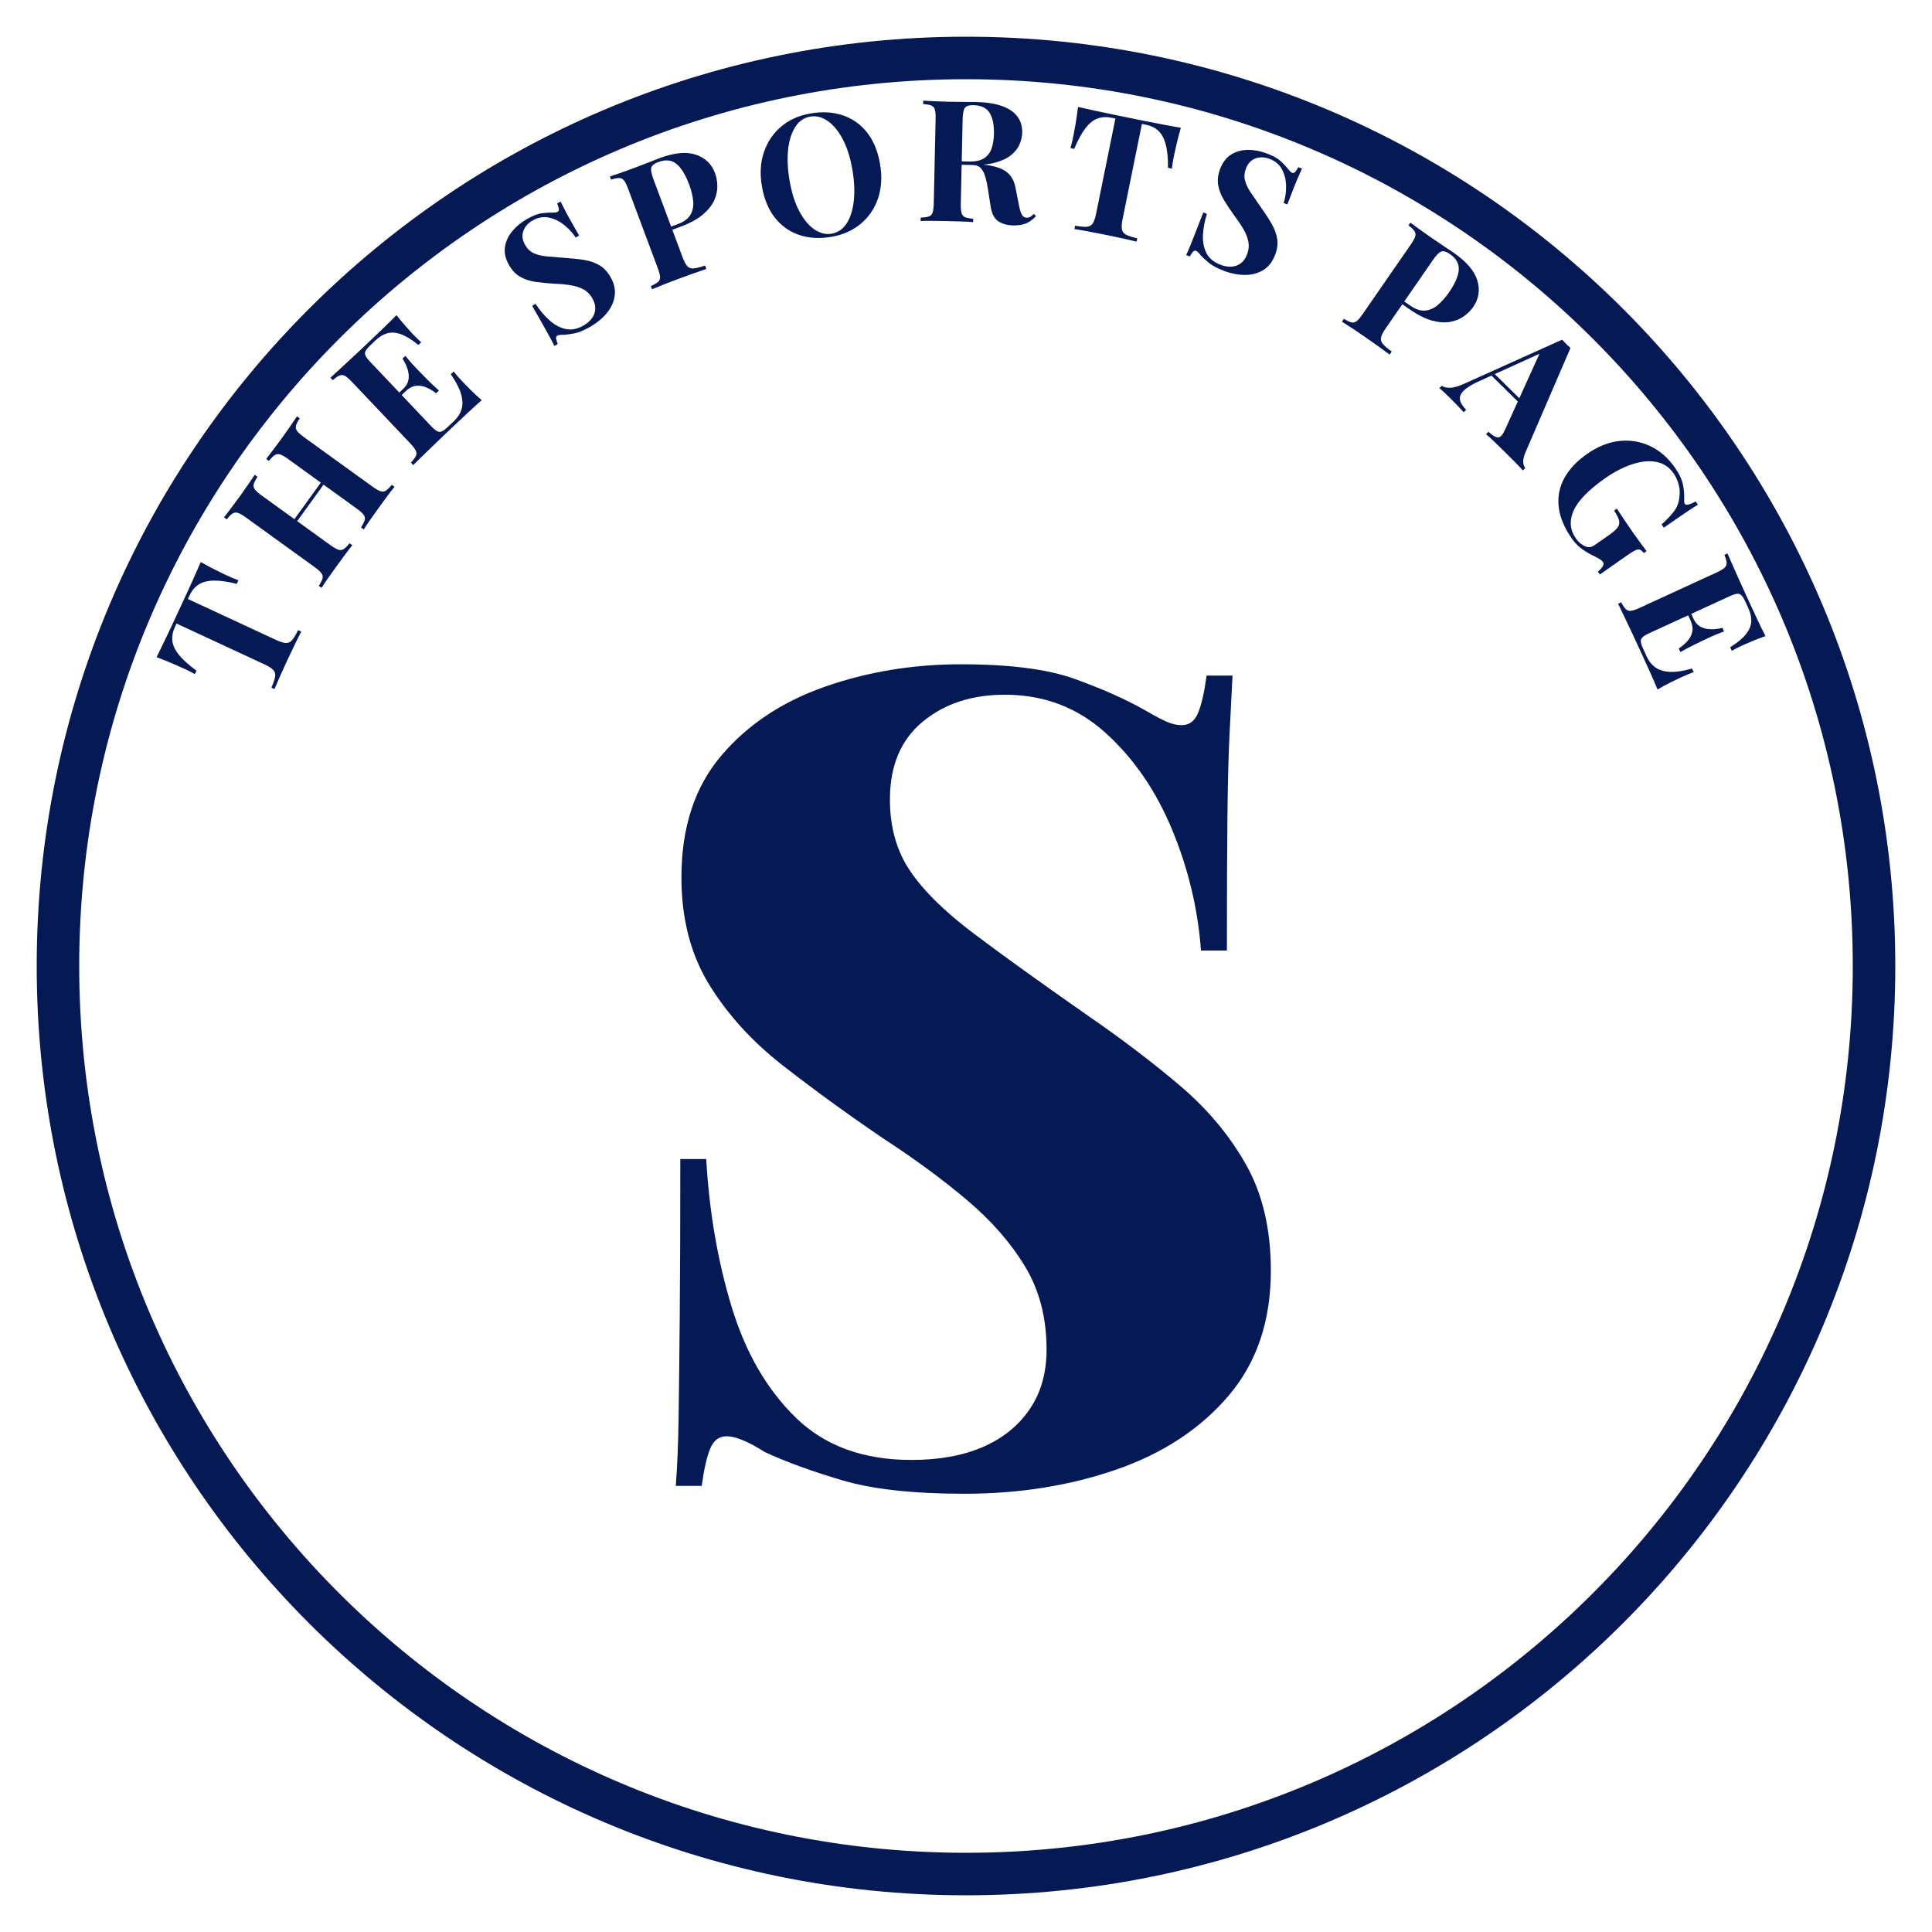
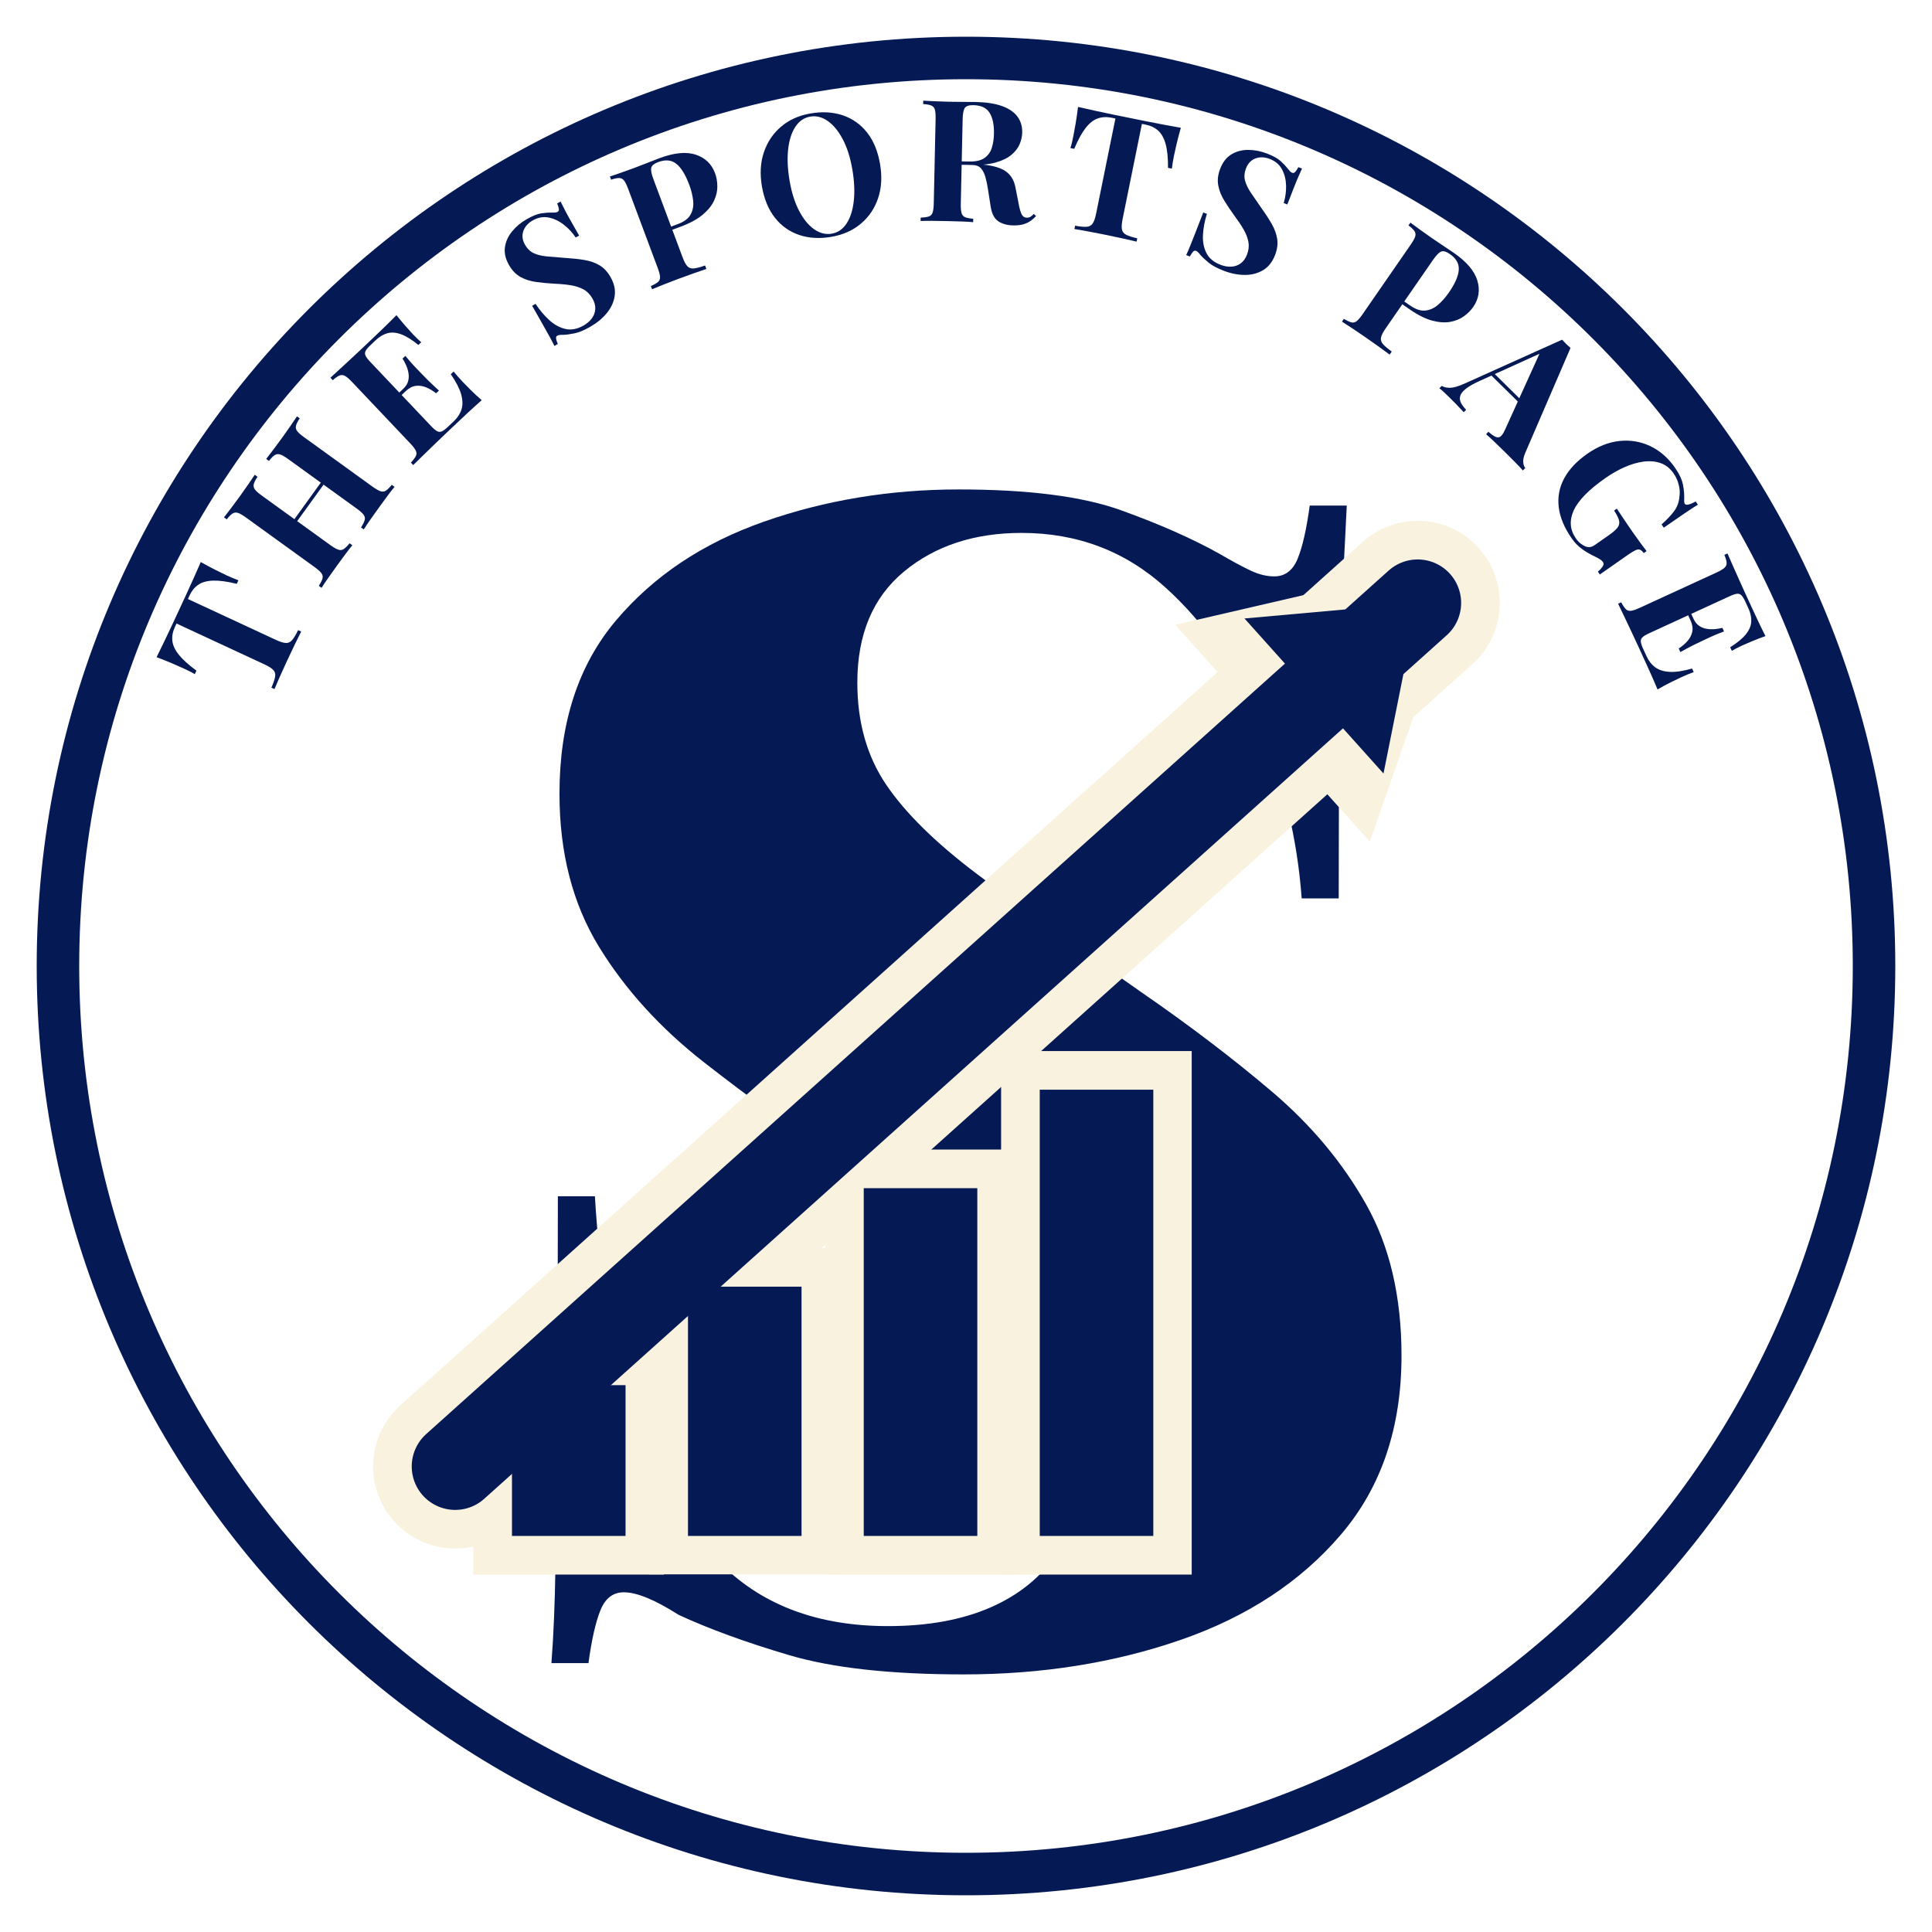
<svg xmlns="http://www.w3.org/2000/svg" width="82mm" height="82mm" viewBox="0 0 82 82">
  <circle cx="41.0" cy="41.0" r="38.540" fill="none" stroke="#051954" stroke-width="1.804" />
  <path d="M642.398 708Q638.398 657.401 636.898 610.201Q635.398 563.001 635.398 538.002Q635.398 515.802 636.398 496.002Q637.398 476.202 638.398 462.001H615.398Q598.798 546.401 574.499 595.001Q550.199 643.6 516.299 664.3Q482.4 685 435.599 685H413.398V114.2Q413.398 73.6 421.498 53.6Q429.598 33.6 452.798 27.2Q475.998 20.8 520.397 20V0Q488.998 1.4 437.298 2.2Q385.599 3 330.199 3Q275 3 226.2 2.2Q177.4 1.4 147.401 0V20Q191.801 20.8 215 27.2Q238.2 33.6 246.3 53.6Q254.4 73.6 254.4 114.2V685H232.199Q185.798 685 151.699 664.3Q117.599 643.6 93.599 595.301Q69.6 547.001 52.4 462.001H29.4Q31.4 476.202 31.9 496.002Q32.4 515.802 32.4 538.002Q32.4 563.001 30.9 610.201Q29.4 657.401 25.4 708Q71 707 125.6 706.0Q180.2 705 234.999 705.0Q289.799 705 334.399 705Q378.999 705 433.599 705.0Q488.198 705 542.998 706.0Q597.798 707 642.398 708Z" fill="#051954" transform="translate(41.000,41.000) rotate(-65.0815) translate(0,-31.570) translate(-2.771,0) scale(0.007216,-0.007216)" />
  <path d="M457.6 0V20Q489.8 22 505.736 28.0Q521.673 34 527.136 52.0Q532.6 70 532.6 106V602Q532.6 639 527.06 656.5Q521.519 674 505.36 680.5Q489.2 687 457.6 688V708Q485.4 707 528.5 706.0Q571.599 705 614.599 705Q661.034 705 701.516 706.0Q741.998 707 766.598 708V688Q734.963 687 718.68 680.5Q702.398 674 696.998 656.5Q691.598 639 691.598 602V106Q691.598 70 697.153 52.0Q702.709 34 718.913 28.0Q735.116 22 766.598 20V0Q741.998 2 701.516 2.5Q661.034 3 614.599 3Q571.599 3 528.5 2.5Q485.4 2 457.6 0ZM33.6 0V20Q65.8 22 81.737 28.0Q97.673 34 103.137 52.0Q108.601 70 108.601 106V602Q108.601 639 103.06 656.5Q97.52 674 81.36 680.5Q65.2 687 33.6 688V708Q59.522 707 101.49 706.0Q143.459 705 191.599 705Q233.799 705 274.899 706.0Q315.998 707 342.598 708V688Q310.963 687 294.681 680.5Q278.398 674 272.998 656.5Q267.598 639 267.598 602V106Q267.598 70 273.153 52.0Q278.709 34 294.913 28.0Q311.117 22 342.598 20V0Q315.998 2 274.899 2.5Q233.799 3 191.599 3Q143.459 3 101.49 2.5Q59.522 2 33.6 0ZM202.599 346V366H597.599V346Z" fill="#051954" transform="translate(41.000,41.000) rotate(-54.1592) translate(0,-31.570) translate(-3.247,0) scale(0.007216,-0.007216)" />
  <path d="M568.599 708Q564.599 664 563.099 622.901Q561.599 581.801 561.599 560.001Q561.599 540.259 562.599 522.163Q563.599 504.066 564.599 492.001H541.599Q531.999 565.401 510.799 607.701Q489.6 650 456.5 667.5Q423.4 685 377.6 685H336.598Q307.624 685 292.711 680.1Q277.798 675.2 272.698 660.325Q267.598 645.45 267.598 614V94Q267.598 63.4 272.698 48.1Q277.798 32.8 292.711 27.9Q307.624 23 336.598 23H385.599Q430.6 23 465.5 42.7Q500.4 62.4 524.799 108.999Q549.199 155.599 561.599 235.999H584.599Q581.599 203.599 581.599 151.999Q581.599 129.453 582.799 87.326Q583.999 45.2 588.599 0Q537.599 2 473.599 2.5Q409.599 3 359.599 3Q334.834 3 295.998 3.0Q257.161 3 212.134 2.5Q167.106 2 120.953 1.5Q74.8 1 33.6 0V20Q65.8 22 81.737 28.0Q97.673 34 103.137 52.0Q108.601 70 108.601 106V602Q108.601 639 103.06 656.5Q97.52 674 81.36 680.5Q65.2 687 33.6 688V708Q75.077 707 121.039 706.5Q167 706 212.052 705.5Q257.105 705 295.962 705.0Q334.82 705 359.599 705Q405.599 705 464.099 705.5Q522.599 706 568.599 708ZM412.798 366Q412.798 366 412.798 356.0Q412.798 346 412.798 346H237.598Q237.598 346 237.598 356.0Q237.598 366 237.598 366ZM441.798 498Q437.798 441 438.298 411.0Q438.798 381 438.798 356Q438.798 331 439.798 301.0Q440.798 271 444.798 214H421.798Q416.598 249 403.299 279.2Q389.999 309.4 365.199 327.7Q340.399 346 299.999 346V366Q329.999 366 350.799 378.6Q371.599 391.2 385.299 411.6Q398.999 432 407.098 454.8Q415.198 477.6 418.798 498Z" fill="#051954" transform="translate(41.000,41.000) rotate(-43.4597) translate(0,-31.570) translate(-2.648,0) scale(0.007216,-0.007216)" />
  <path d="M283.599 720.8Q342.599 720.8 374.598 708.4Q406.598 696 429.598 682Q441.598 675 449.098 671.5Q456.598 668 463.598 668Q473.598 668 478.098 679.0Q482.598 690 485.598 712H508.598Q507.598 692.6 506.098 666.4Q504.598 640.2 504.098 597.201Q503.598 554.201 503.598 484.001H480.598Q476.998 536.201 456.898 585.001Q436.798 633.8 400.498 665.4Q364.198 697 310.598 697Q262.998 697 231.798 669.8Q200.598 642.6 200.598 594.8Q200.598 554.599 220.598 526.499Q240.598 498.399 279.098 471.199Q317.598 443.999 373.397 406.4Q421.198 375 459.298 343.8Q497.398 312.6 519.998 274Q542.598 235.4 542.598 180.8Q542.598 115 508.498 71.8Q474.398 28.6 417.999 7.3Q361.599 -14 294.599 -14Q232.6 -14 195.9 -2.0Q159.2 10 133.6 23Q111.6 37 99.6 37Q89.6 37 85.1 26.0Q80.6 15 77.6 -7H54.6Q56.6 17 57.1 49.1Q57.6 81.2 58.1 132.599Q58.6 183.999 58.6 262.999H81.6Q85.6 196.999 104.1 139.599Q122.6 82.199 161.1 47.1Q199.6 12 263.6 12Q299 12 326.7 24.3Q354.4 36.6 371 61.6Q387.601 86.6 387.601 124.001Q387.601 165.601 368.401 196.701Q349.201 227.801 315.701 254.901Q282.2 282 237.6 310Q190.6 340.8 149.6 372Q108.6 403.2 84.1 443Q59.6 482.8 59.6 538.2Q59.6 601.4 91.2 641.7Q122.8 682 174.2 701.4Q225.599 720.8 283.599 720.8Z" fill="#051954" transform="translate(41.000,41.000) rotate(-29.8134) translate(0,-31.570) translate(-2.468,0) scale(0.007216,-0.007216)" />
  <path d="M33.6 708Q59.4 707 101.5 706.0Q143.599 705 185.599 705Q234.399 705 279.199 706.0Q323.999 707 342.599 707Q482.198 707 550.898 652.0Q619.597 597 619.597 510Q619.597 474 605.797 434.5Q591.998 395 558.598 361.5Q525.198 328 467.298 307.0Q409.398 286 320.599 286H218.599V306H310.599Q369.599 306 400.5 333.0Q431.4 360 442.5 404.0Q453.6 448 453.6 499Q453.6 594 425.7 641.0Q397.799 688 329.598 688Q290.798 688 279.198 671.0Q267.598 654 267.598 602V112Q267.598 73 275.698 53.8Q283.798 34.6 306.998 28.6Q330.198 22.6 374.598 21.8V0Q343.798 1.4 294.798 2.2Q245.799 3 192.199 3Q148.999 3 107.8 2.2Q66.6 1.4 33.6 0V20Q65.8 22 81.8 28.0Q97.801 34 103.201 52.0Q108.601 70 108.601 106V602Q108.601 639 103.201 656.5Q97.801 674 81.5 680.5Q65.2 687 33.6 688Z" fill="#051954" transform="translate(41.000,41.000) rotate(-20.4824) translate(0,-31.570) translate(-2.674,0) scale(0.007216,-0.007216)" />
  <path d="M396.831 722Q502.595 722 582.197 679.0Q661.798 636 705.798 555.5Q749.797 475 749.797 360Q749.797 248 704.709 164.0Q659.62 80 579.462 33.0Q499.304 -14 395.767 -14Q290.003 -14 210.401 29.0Q130.8 72 86.8 153.0Q42.8 234 42.8 348Q42.8 460 88.446 544.0Q134.091 628 213.693 675.0Q293.294 722 396.831 722ZM392.586 704Q336.799 704 295.398 659.0Q253.998 614 231.398 535.0Q208.798 456 208.798 352Q208.798 246 234.267 167.5Q259.736 89 303.335 46.5Q346.935 4 399.599 4Q455.718 4 497.159 49.0Q538.6 94 561.2 173.5Q583.8 253 583.8 356Q583.8 463 558.196 541.0Q532.592 619 489.196 661.5Q445.799 704 392.586 704Z" fill="#051954" transform="translate(41.000,41.000) rotate(-9.7828) translate(0,-31.570) translate(-3.222,0) scale(0.007216,-0.007216)" />
  <path d="M33.6 708Q59.4 707 101.5 706.0Q143.599 705 185.599 705Q234.399 705 279.199 706.0Q323.999 707 342.599 707Q436.198 707 497.498 686.4Q558.798 665.8 589.198 626.9Q619.597 588 619.597 533Q619.597 498.8 605.797 464.2Q591.998 429.6 558.598 400.5Q525.198 371.4 467.298 353.7Q409.398 336 320.599 336H224.599V356H310.599Q369.599 356 400.5 378.5Q431.4 401 442.5 438.5Q453.6 476 453.6 522Q453.6 601 425.7 644.5Q397.799 688 329.598 688Q290.798 688 279.198 671.0Q267.598 654 267.598 602V106Q267.598 70 273.298 52.0Q278.998 34 294.998 28.0Q310.998 22 342.598 20V0Q315.998 2 274.899 2.5Q233.799 3 191.599 3Q143.599 3 101.5 2.5Q59.4 2 33.6 0V20Q65.8 22 81.8 28.0Q97.801 34 103.201 52.0Q108.601 70 108.601 106V602Q108.601 639 103.201 656.5Q97.801 674 81.5 680.5Q65.2 687 33.6 688ZM222.599 353Q265.8 351.6 297.4 348.8Q329 346 352.999 343.7Q376.999 341.4 395.599 339.6Q486.598 332.2 530.498 301.2Q574.397 270.2 587.197 208.2L609.797 105Q618.597 65.2 628.797 49Q638.997 32.8 657.997 33.2Q670.797 33.6 679.598 39.4Q688.398 45.2 697.798 56.2L711.598 44Q684.598 13 653.698 -0.5Q622.799 -14 578.799 -14Q525 -14 489.8 8.9Q454.6 31.8 443.6 94L425.8 194Q418.6 235.8 408.6 267.6Q398.6 299.4 381.4 317.7Q364.199 336 332.599 336H224.599Z" fill="#051954" transform="translate(41.000,41.000) rotate(1.2507) translate(0,-31.570) translate(-2.858,0) scale(0.007216,-0.007216)" />
  <path d="M642.398 708Q638.398 657.401 636.898 610.201Q635.398 563.001 635.398 538.002Q635.398 515.802 636.398 496.002Q637.398 476.202 638.398 462.001H615.398Q598.798 546.401 574.499 595.001Q550.199 643.6 516.299 664.3Q482.4 685 435.599 685H413.398V114.2Q413.398 73.6 421.498 53.6Q429.598 33.6 452.798 27.2Q475.998 20.8 520.397 20V0Q488.998 1.4 437.298 2.2Q385.599 3 330.199 3Q275 3 226.2 2.2Q177.4 1.4 147.401 0V20Q191.801 20.8 215 27.2Q238.2 33.6 246.3 53.6Q254.4 73.6 254.4 114.2V685H232.199Q185.798 685 151.699 664.3Q117.599 643.6 93.599 595.301Q69.6 547.001 52.4 462.001H29.4Q31.4 476.202 31.9 496.002Q32.4 515.802 32.4 538.002Q32.4 563.001 30.9 610.201Q29.4 657.401 25.4 708Q71 707 125.6 706.0Q180.2 705 234.999 705.0Q289.799 705 334.399 705Q378.999 705 433.599 705.0Q488.198 705 542.998 706.0Q597.798 707 642.398 708Z" fill="#051954" transform="translate(41.000,41.000) rotate(11.4657) translate(0,-31.570) translate(-2.771,0) scale(0.007216,-0.007216)" />
  <path d="M283.599 720.8Q342.599 720.8 374.598 708.4Q406.598 696 429.598 682Q441.598 675 449.098 671.5Q456.598 668 463.598 668Q473.598 668 478.098 679.0Q482.598 690 485.598 712H508.598Q507.598 692.6 506.098 666.4Q504.598 640.2 504.098 597.201Q503.598 554.201 503.598 484.001H480.598Q476.998 536.201 456.898 585.001Q436.798 633.8 400.498 665.4Q364.198 697 310.598 697Q262.998 697 231.798 669.8Q200.598 642.6 200.598 594.8Q200.598 554.599 220.598 526.499Q240.598 498.399 279.098 471.199Q317.598 443.999 373.397 406.4Q421.198 375 459.298 343.8Q497.398 312.6 519.998 274Q542.598 235.4 542.598 180.8Q542.598 115 508.498 71.8Q474.398 28.6 417.999 7.3Q361.599 -14 294.599 -14Q232.6 -14 195.9 -2.0Q159.2 10 133.6 23Q111.6 37 99.6 37Q89.6 37 85.1 26.0Q80.6 15 77.6 -7H54.6Q56.6 17 57.1 49.1Q57.6 81.2 58.1 132.599Q58.6 183.999 58.6 262.999H81.6Q85.6 196.999 104.1 139.599Q122.6 82.199 161.1 47.1Q199.6 12 263.6 12Q299 12 326.7 24.3Q354.4 36.6 371 61.6Q387.601 86.6 387.601 124.001Q387.601 165.601 368.401 196.701Q349.201 227.801 315.701 254.901Q282.2 282 237.6 310Q190.6 340.8 149.6 372Q108.6 403.2 84.1 443Q59.6 482.8 59.6 538.2Q59.6 601.4 91.2 641.7Q122.8 682 174.2 701.4Q225.599 720.8 283.599 720.8Z" fill="#051954" transform="translate(41.000,41.000) rotate(20.9735) translate(0,-31.570) translate(-2.468,0) scale(0.007216,-0.007216)" />
  <path d="M33.6 708Q59.4 707 101.5 706.0Q143.599 705 185.599 705Q234.399 705 279.199 706.0Q323.999 707 342.599 707Q482.198 707 550.898 652.0Q619.597 597 619.597 510Q619.597 474 605.797 434.5Q591.998 395 558.598 361.5Q525.198 328 467.298 307.0Q409.398 286 320.599 286H218.599V306H310.599Q369.599 306 400.5 333.0Q431.4 360 442.5 404.0Q453.6 448 453.6 499Q453.6 594 425.7 641.0Q397.799 688 329.598 688Q290.798 688 279.198 671.0Q267.598 654 267.598 602V112Q267.598 73 275.698 53.8Q283.798 34.6 306.998 28.6Q330.198 22.6 374.598 21.8V0Q343.798 1.4 294.798 2.2Q245.799 3 192.199 3Q148.999 3 107.8 2.2Q66.6 1.4 33.6 0V20Q65.8 22 81.8 28.0Q97.801 34 103.201 52.0Q108.601 70 108.601 106V602Q108.601 639 103.201 656.5Q97.801 674 81.5 680.5Q65.2 687 33.6 688Z" fill="#051954" transform="translate(41.000,41.000) rotate(34.6656) translate(0,-31.570) translate(-2.674,0) scale(0.007216,-0.007216)" />
  <path d="M367.998 710 610.798 84Q625.198 48.4 642.398 34.7Q659.598 21 673.798 20V0Q644.199 2 603.799 2.5Q563.4 3 521.8 3Q475.601 3 435.001 2.5Q394.401 2 369.801 0V20Q420.801 22 434.501 37.5Q448.201 53 428.201 104L257.801 568.601L276.201 594.801L123.8 198.599Q102.4 143.599 97.9 108.899Q93.4 74.2 102.8 55.2Q112.2 36.2 133.6 28.6Q155 21 185.4 20V0Q152 2 122.1 2.5Q92.2 3 60.8 3Q39.4 3 19.5 2.5Q-0.4 2 -15.4 0V20Q6.4 24.4 28.3 47.1Q50.2 69.8 71.4 124.999L298.6 710Q314.6 708.8 333.299 708.8Q351.999 708.8 367.998 710ZM437.8 288V268H139.8L149.8 288Z" fill="#051954" transform="translate(41.000,41.000) rotate(44.5401) translate(0,-31.570) translate(-2.767,0) scale(0.007216,-0.007216)" />
  <path d="M404.799 722Q472.799 722 515.799 702.8Q558.798 683.6 593.198 657Q604.999 647.6 613.198 647.6Q632.198 647.6 638.198 708H661.198Q659.198 669.2 658.198 613.5Q657.198 557.8 657.198 466H634.198Q627.198 526 612.699 570.7Q598.199 615.399 559 646.999Q534.799 670.2 499.199 683.2Q463.598 696.2 427.998 696.2Q373.198 696.2 334.198 667.5Q295.198 638.801 270.098 590.101Q244.998 541.401 233.097 479.901Q221.197 418.401 221.197 352.4Q221.197 172.4 270.798 89.2Q320.398 6 412.999 6Q437 6 454.8 12Q472.6 18 484 25.6Q498.201 35.601 503.201 47.401Q508.201 59.201 508.201 77.601V176Q508.201 221.8 500.501 244.2Q492.801 266.6 471.001 274.8Q449.201 283 407.201 284V304Q428.201 303 457.6 302.5Q487 302 519.2 301.5Q551.4 301 578.199 301Q620.199 301 655.099 302.0Q689.998 303 712.198 304V284Q693.198 283 683.398 277.0Q673.598 271 670.398 253.0Q667.198 235 667.198 198V0H647.198Q646.198 17 639.398 37.0Q632.598 57 617.798 57Q610.598 57 599.498 53.4Q588.399 49.8 563.799 36.4Q527.199 15 486.299 0.5Q445.399 -14 399.999 -14Q283.8 -14 204 28.8Q124.2 71.6 83.7 152.2Q43.2 232.8 43.2 345.6Q43.2 459.6 89.7 544.0Q136.2 628.4 217.7 675.2Q299.199 722 404.799 722Z" fill="#051954" transform="translate(41.000,41.000) rotate(55.0301) translate(0,-31.570) translate(-3.013,0) scale(0.007216,-0.007216)" />
  <path d="M568.599 708Q564.599 664 563.099 622.901Q561.599 581.801 561.599 560.001Q561.599 540.259 562.599 522.163Q563.599 504.066 564.599 492.001H541.599Q531.999 565.401 510.799 607.701Q489.6 650 456.5 667.5Q423.4 685 377.6 685H336.598Q307.624 685 292.711 680.1Q277.798 675.2 272.698 660.325Q267.598 645.45 267.598 614V94Q267.598 63.4 272.698 48.1Q277.798 32.8 292.711 27.9Q307.624 23 336.598 23H385.599Q430.6 23 465.5 42.7Q500.4 62.4 524.799 108.999Q549.199 155.599 561.599 235.999H584.599Q581.599 203.599 581.599 151.999Q581.599 129.453 582.799 87.326Q583.999 45.2 588.599 0Q537.599 2 473.599 2.5Q409.599 3 359.599 3Q334.834 3 295.998 3.0Q257.161 3 212.134 2.5Q167.106 2 120.953 1.5Q74.8 1 33.6 0V20Q65.8 22 81.737 28.0Q97.673 34 103.137 52.0Q108.601 70 108.601 106V602Q108.601 639 103.06 656.5Q97.52 674 81.36 680.5Q65.2 687 33.6 688V708Q75.077 707 121.039 706.5Q167 706 212.052 705.5Q257.105 705 295.962 705.0Q334.82 705 359.599 705Q405.599 705 464.099 705.5Q522.599 706 568.599 708ZM412.798 366Q412.798 366 412.798 356.0Q412.798 346 412.798 346H237.598Q237.598 346 237.598 356.0Q237.598 366 237.598 366ZM441.798 498Q437.798 441 438.298 411.0Q438.798 381 438.798 356Q438.798 331 439.798 301.0Q440.798 271 444.798 214H421.798Q416.598 249 403.299 279.2Q389.999 309.4 365.199 327.7Q340.399 346 299.999 346V366Q329.999 366 350.799 378.6Q371.599 391.2 385.299 411.6Q398.999 432 407.098 454.8Q415.198 477.6 418.798 498Z" fill="#051954" transform="translate(41.000,41.000) rotate(65.3041) translate(0,-31.570) translate(-2.648,0) scale(0.007216,-0.007216)" />
-   <path d="M302 722Q367 722 403.0 709.0Q439 696 464 682Q476 675 483.5 671.5Q491 668 498 668Q508 668 512.5 679.0Q517 690 520 712H543Q542 691 540.5 663.0Q539 635 538.5 589.0Q538 543 538 468H515Q511 523 489.5 575.0Q468 627 430.5 661.0Q393 695 341 695Q297 695 268.0 671.0Q239 647 239 602Q239 565 257.0 538.5Q275 512 313.5 483.0Q352 454 415 410Q460 379 496.5 348.0Q533 317 555.0 278.0Q577 239 577 184Q577 117 539.5 73.0Q502 29 440.0 7.5Q378 -14 305 -14Q237 -14 196.5 -2.0Q156 10 128 23Q106 37 94 37Q84 37 79.5 26.0Q75 15 72 -7H49Q51 19 51.5 53.5Q52 88 52.5 143.0Q53 198 53 283H76Q80 213 98.5 152.0Q117 91 155.5 53.5Q194 16 258 16Q295 16 321.5 27.5Q348 39 363.0 61.0Q378 83 378 114Q378 156 359.0 187.5Q340 219 307.5 246.5Q275 274 232 302Q185 334 144.0 366.0Q103 398 78.5 438.0Q54 478 54 533Q54 599 89.0 640.5Q124 682 181.0 702.0Q238 722 302 722Z" fill="#051954" transform="translate(26.339,62.730) scale(0.047833,-0.047833)" />
+   <path d="M302 722Q367 722 403.0 709.0Q439 696 464 682Q476 675 483.5 671.5Q491 668 498 668Q508 668 512.5 679.0Q517 690 520 712H543Q542 691 540.5 663.0Q539 635 538.5 589.0Q538 543 538 468H515Q511 523 489.5 575.0Q468 627 430.5 661.0Q393 695 341 695Q297 695 268.0 671.0Q239 647 239 602Q239 565 257.0 538.5Q275 512 313.5 483.0Q352 454 415 410Q460 379 496.5 348.0Q533 317 555.0 278.0Q577 239 577 184Q577 117 539.5 73.0Q502 29 440.0 7.5Q378 -14 305 -14Q237 -14 196.5 -2.0Q156 10 128 23Q106 37 94 37Q84 37 79.5 26.0Q75 15 72 -7H49Q51 19 51.5 53.5Q52 88 52.5 143.0Q53 198 53 283H76Q80 213 98.5 152.0Q117 91 155.5 53.5Q194 16 258 16Q295 16 321.5 27.5Q348 39 363.0 61.0Q378 83 378 114Q378 156 359.0 187.5Q340 219 307.5 246.5Q275 274 232 302Q185 334 144.0 366.0Q103 398 78.5 438.0Q54 478 54 533Q54 599 89.0 640.5Q124 682 181.0 702.0Q238 722 302 722Z" fill="#051954" transform="translate(20.056,70.110) scale(0.068333,-0.068333)" />
+   <rect x="20.09" y="57.16" width="8.09" height="9.67" fill="#f9f2de" />
+   <rect x="27.56" y="52.97" width="8.09" height="13.85" fill="#f9f2de" />
+   <rect x="35.03" y="48.79" width="8.09" height="18.04" fill="#f9f2de" />
+   <rect x="42.49" y="44.61" width="8.09" height="22.22" fill="#f9f2de" />
+   <path d="M19.32,62.24 L60.17,25.59" stroke="#f9f2de" stroke-width="6.97" stroke-linecap="round" fill="none" />
+   <path d="M62.36,23.63 L58.14,35.72 L49.88,26.52 Z" fill="#f9f2de" />
+   <rect x="21.73" y="58.79" width="4.82" height="6.40" fill="#051954" />
+   <rect x="29.20" y="54.61" width="4.82" height="10.58" fill="#051954" />
+   <rect x="36.66" y="50.43" width="4.82" height="14.76" fill="#051954" />
+   <rect x="44.13" y="46.25" width="4.82" height="18.94" fill="#051954" />
+   <path d="M19.32,62.24 L60.17,25.59" stroke="#051954" stroke-width="3.69" stroke-linecap="round" fill="none" />
+   <path d="M60.17,25.59 L58.72,32.83 L52.82,26.25 Z" fill="#051954" />
</svg>
